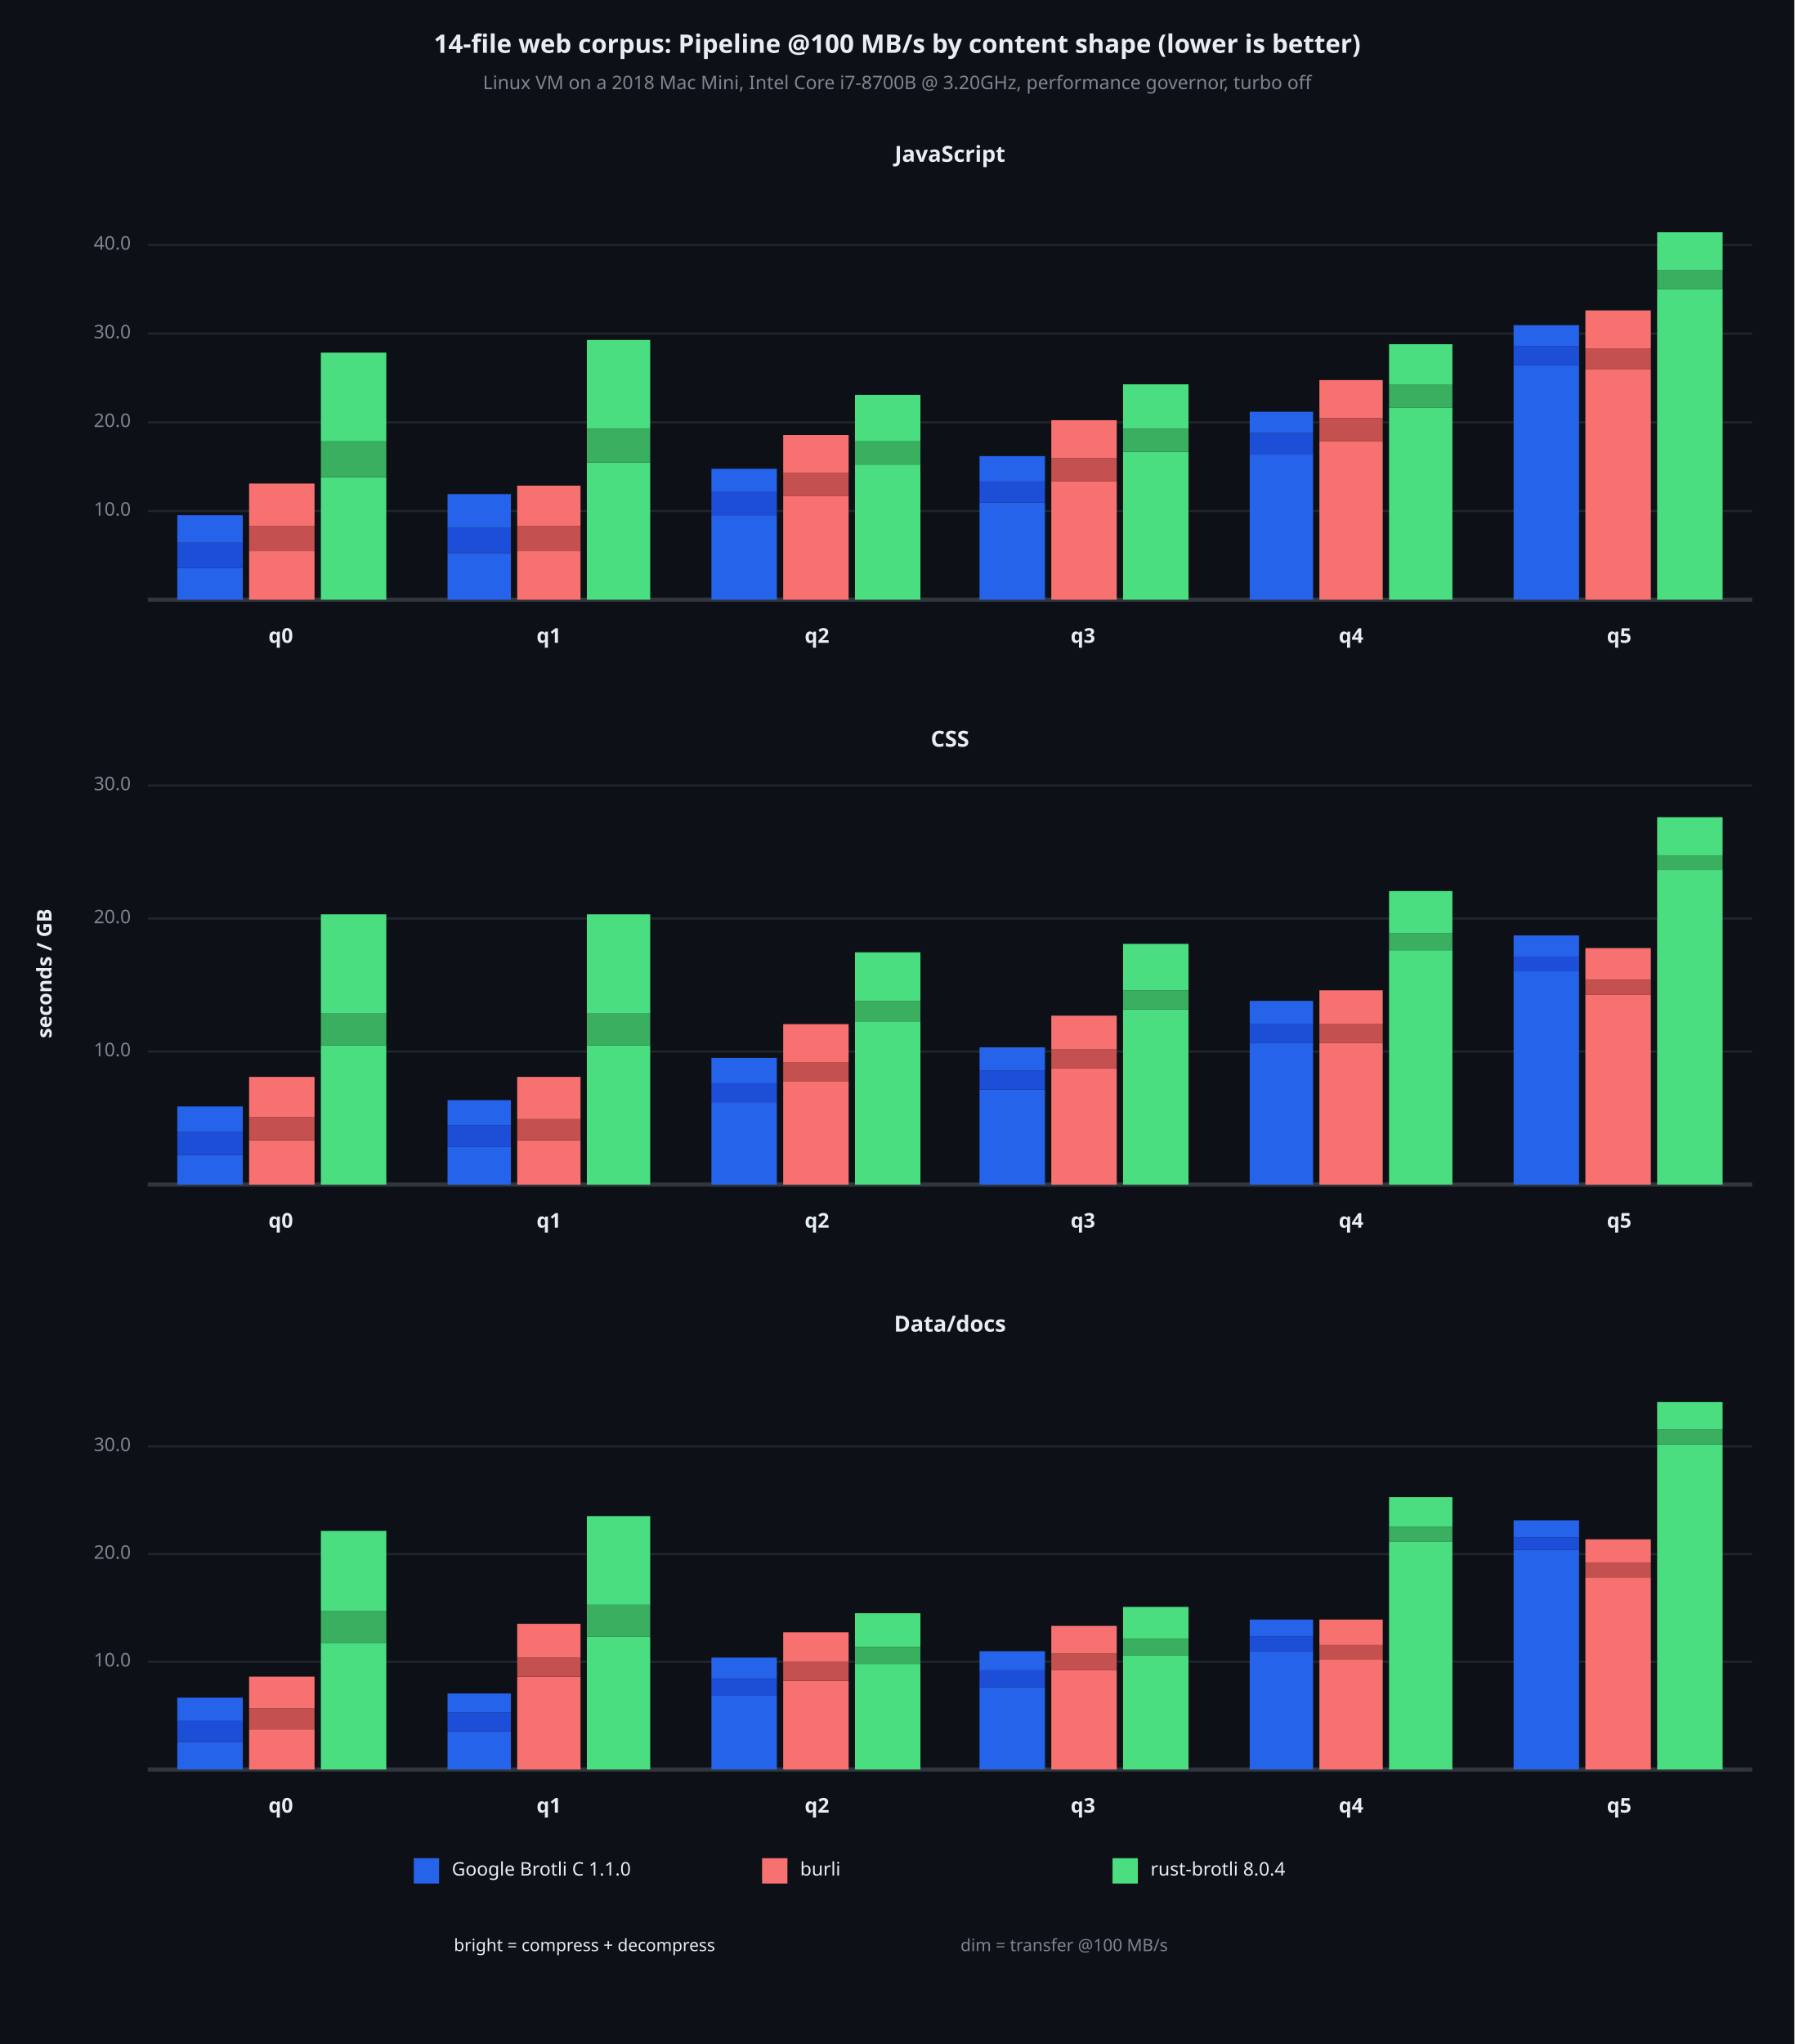
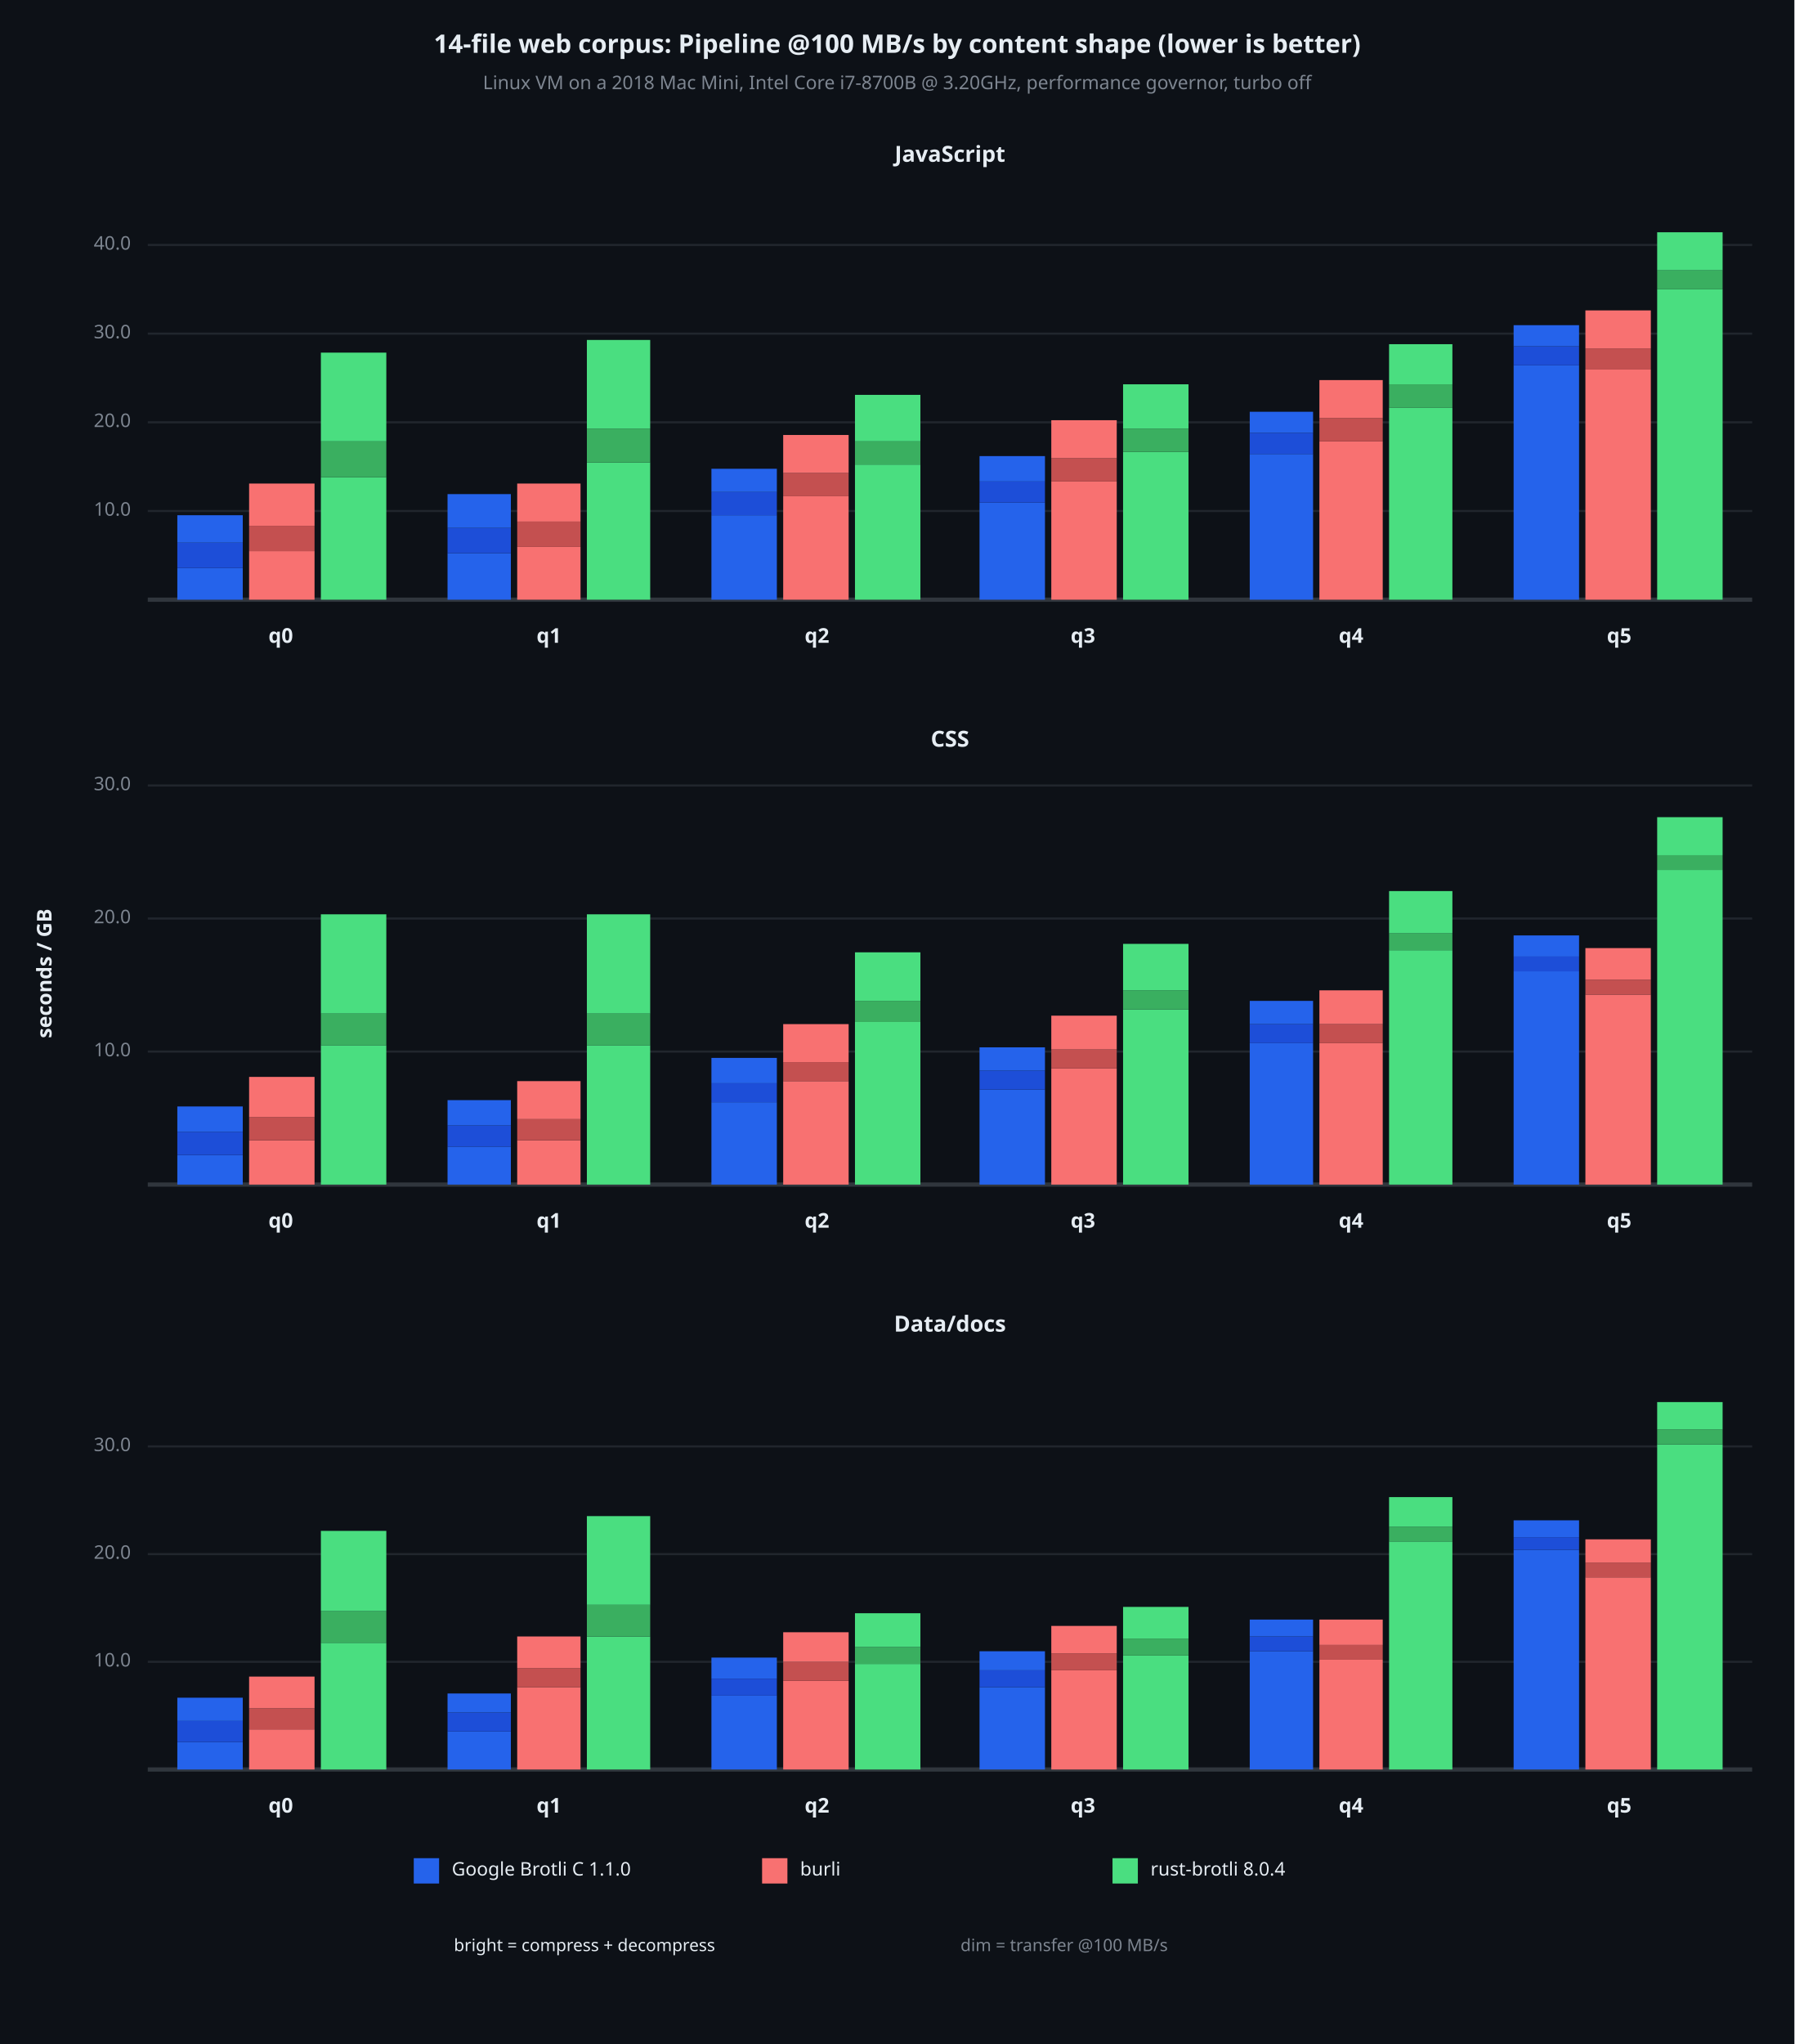
<svg xmlns="http://www.w3.org/2000/svg" viewBox="0 0 850 968" font-family="system-ui, -apple-system, sans-serif">
  <rect x="0" y="0" width="850" height="968" opacity="1" fill="#0D1117" stroke="none" />
  <text x="425" y="22" dy="0.5ex" text-anchor="middle" font-family="sans-serif" font-size="12.097" opacity="1" fill="#E6EDF3" font-weight="bold">
14-file web corpus: Pipeline @100 MB/s by content shape (lower is better)
</text>
  <text x="425" y="40" dy="0.5ex" text-anchor="middle" font-family="sans-serif" font-size="8.871" opacity="1" fill="#7D8590">
Linux VM on a 2018 Mac Mini, Intel Core i7-8700B @ 3.20GHz, performance governor, turbo off
</text>
  <text x="22" y="461" dy="0.5ex" text-anchor="middle" font-family="sans-serif" font-size="9.677" opacity="1" fill="#E6EDF3" font-weight="bold" transform="rotate(270, 22, 461)">
seconds / GB
</text>
  <text x="450" y="74" dy="0.5ex" text-anchor="middle" font-family="sans-serif" font-size="10.484" opacity="1" fill="#E6EDF3" font-weight="bold">
JavaScript
</text>
  <polyline fill="none" opacity="1" stroke="#21262D" stroke-width="1" points="70,242 830,242 " />
  <text x="62" y="242" dy="0.5ex" text-anchor="end" font-family="sans-serif" font-size="8.871" opacity="1" fill="#7D8590">
10.0
</text>
  <polyline fill="none" opacity="1" stroke="#21262D" stroke-width="1" points="70,200 830,200 " />
  <text x="62" y="200" dy="0.5ex" text-anchor="end" font-family="sans-serif" font-size="8.871" opacity="1" fill="#7D8590">
20.0
</text>
  <polyline fill="none" opacity="1" stroke="#21262D" stroke-width="1" points="70,158 830,158 " />
  <text x="62" y="158" dy="0.5ex" text-anchor="end" font-family="sans-serif" font-size="8.871" opacity="1" fill="#7D8590">
30.0
</text>
  <polyline fill="none" opacity="1" stroke="#21262D" stroke-width="1" points="70,116 830,116 " />
  <text x="62" y="116" dy="0.5ex" text-anchor="end" font-family="sans-serif" font-size="8.871" opacity="1" fill="#7D8590">
40.0
</text>
  <polyline fill="none" opacity="1" stroke="#30363D" stroke-width="2" points="70,284 830,284 " />
  <rect x="84" y="269" width="31" height="15" opacity="1" fill="#2563EB" stroke="none" />
  <rect x="84" y="257" width="31" height="12" opacity="1" fill="#1D4ED8" stroke="none" />
  <rect x="84" y="244" width="31" height="13" opacity="1" fill="#2563EB" stroke="none" />
  <rect x="118" y="261" width="31" height="23" opacity="1" fill="#F87171" stroke="none" />
  <rect x="118" y="249" width="31" height="12" opacity="1" fill="#C45050" stroke="none" />
  <rect x="118" y="229" width="31" height="20" opacity="1" fill="#F87171" stroke="none" />
  <rect x="152" y="226" width="31" height="58" opacity="1" fill="#4ADE80" stroke="none" />
  <rect x="152" y="209" width="31" height="17" opacity="1" fill="#3AAF60" stroke="none" />
  <rect x="152" y="167" width="31" height="42" opacity="1" fill="#4ADE80" stroke="none" />
  <text x="133" y="302" dy="0.5ex" text-anchor="middle" font-family="sans-serif" font-size="9.677" opacity="1" fill="#E6EDF3" font-weight="bold">
q0
</text>
  <rect x="212" y="262" width="30" height="22" opacity="1" fill="#2563EB" stroke="none" />
  <rect x="212" y="250" width="30" height="12" opacity="1" fill="#1D4ED8" stroke="none" />
  <rect x="212" y="234" width="30" height="16" opacity="1" fill="#2563EB" stroke="none" />
-   <rect x="245" y="261" width="30" height="23" opacity="1" fill="#F87171" stroke="none" />
-   <rect x="245" y="249" width="30" height="12" opacity="1" fill="#C45050" stroke="none" />
-   <rect x="245" y="230" width="30" height="19" opacity="1" fill="#F87171" stroke="none" />
+   <rect x="245" y="259" width="30" height="25" opacity="1" fill="#F87171" stroke="none" />
+   <rect x="245" y="247" width="30" height="12" opacity="1" fill="#C45050" stroke="none" />
+   <rect x="245" y="229" width="30" height="18" opacity="1" fill="#F87171" stroke="none" />
  <rect x="278" y="219" width="30" height="65" opacity="1" fill="#4ADE80" stroke="none" />
  <rect x="278" y="203" width="30" height="16" opacity="1" fill="#3AAF60" stroke="none" />
  <rect x="278" y="161" width="30" height="42" opacity="1" fill="#4ADE80" stroke="none" />
  <text x="260" y="302" dy="0.5ex" text-anchor="middle" font-family="sans-serif" font-size="9.677" opacity="1" fill="#E6EDF3" font-weight="bold">
q1
</text>
  <rect x="337" y="244" width="31" height="40" opacity="1" fill="#2563EB" stroke="none" />
  <rect x="337" y="233" width="31" height="11" opacity="1" fill="#1D4ED8" stroke="none" />
  <rect x="337" y="222" width="31" height="11" opacity="1" fill="#2563EB" stroke="none" />
  <rect x="371" y="235" width="31" height="49" opacity="1" fill="#F87171" stroke="none" />
  <rect x="371" y="224" width="31" height="11" opacity="1" fill="#C45050" stroke="none" />
  <rect x="371" y="206" width="31" height="18" opacity="1" fill="#F87171" stroke="none" />
  <rect x="405" y="220" width="31" height="64" opacity="1" fill="#4ADE80" stroke="none" />
  <rect x="405" y="209" width="31" height="11" opacity="1" fill="#3AAF60" stroke="none" />
  <rect x="405" y="187" width="31" height="22" opacity="1" fill="#4ADE80" stroke="none" />
  <text x="387" y="302" dy="0.5ex" text-anchor="middle" font-family="sans-serif" font-size="9.677" opacity="1" fill="#E6EDF3" font-weight="bold">
q2
</text>
  <rect x="464" y="238" width="31" height="46" opacity="1" fill="#2563EB" stroke="none" />
  <rect x="464" y="228" width="31" height="10" opacity="1" fill="#1D4ED8" stroke="none" />
  <rect x="464" y="216" width="31" height="12" opacity="1" fill="#2563EB" stroke="none" />
  <rect x="498" y="228" width="31" height="56" opacity="1" fill="#F87171" stroke="none" />
  <rect x="498" y="217" width="31" height="11" opacity="1" fill="#C45050" stroke="none" />
  <rect x="498" y="199" width="31" height="18" opacity="1" fill="#F87171" stroke="none" />
  <rect x="532" y="214" width="31" height="70" opacity="1" fill="#4ADE80" stroke="none" />
  <rect x="532" y="203" width="31" height="11" opacity="1" fill="#3AAF60" stroke="none" />
  <rect x="532" y="182" width="31" height="21" opacity="1" fill="#4ADE80" stroke="none" />
  <text x="513" y="302" dy="0.5ex" text-anchor="middle" font-family="sans-serif" font-size="9.677" opacity="1" fill="#E6EDF3" font-weight="bold">
q3
</text>
  <rect x="592" y="215" width="30" height="69" opacity="1" fill="#2563EB" stroke="none" />
  <rect x="592" y="205" width="30" height="10" opacity="1" fill="#1D4ED8" stroke="none" />
  <rect x="592" y="195" width="30" height="10" opacity="1" fill="#2563EB" stroke="none" />
  <rect x="625" y="209" width="30" height="75" opacity="1" fill="#F87171" stroke="none" />
  <rect x="625" y="198" width="30" height="11" opacity="1" fill="#C45050" stroke="none" />
  <rect x="625" y="180" width="30" height="18" opacity="1" fill="#F87171" stroke="none" />
  <rect x="658" y="193" width="30" height="91" opacity="1" fill="#4ADE80" stroke="none" />
  <rect x="658" y="182" width="30" height="11" opacity="1" fill="#3AAF60" stroke="none" />
  <rect x="658" y="163" width="30" height="19" opacity="1" fill="#4ADE80" stroke="none" />
  <text x="640" y="302" dy="0.5ex" text-anchor="middle" font-family="sans-serif" font-size="9.677" opacity="1" fill="#E6EDF3" font-weight="bold">
q4
</text>
  <rect x="717" y="173" width="31" height="111" opacity="1" fill="#2563EB" stroke="none" />
  <rect x="717" y="164" width="31" height="9" opacity="1" fill="#1D4ED8" stroke="none" />
  <rect x="717" y="154" width="31" height="10" opacity="1" fill="#2563EB" stroke="none" />
  <rect x="751" y="175" width="31" height="109" opacity="1" fill="#F87171" stroke="none" />
  <rect x="751" y="165" width="31" height="10" opacity="1" fill="#C45050" stroke="none" />
  <rect x="751" y="147" width="31" height="18" opacity="1" fill="#F87171" stroke="none" />
  <rect x="785" y="137" width="31" height="147" opacity="1" fill="#4ADE80" stroke="none" />
  <rect x="785" y="128" width="31" height="9" opacity="1" fill="#3AAF60" stroke="none" />
  <rect x="785" y="110" width="31" height="18" opacity="1" fill="#4ADE80" stroke="none" />
  <text x="767" y="302" dy="0.5ex" text-anchor="middle" font-family="sans-serif" font-size="9.677" opacity="1" fill="#E6EDF3" font-weight="bold">
q5
</text>
  <text x="450" y="351" dy="0.5ex" text-anchor="middle" font-family="sans-serif" font-size="10.484" opacity="1" fill="#E6EDF3" font-weight="bold">
CSS
</text>
  <polyline fill="none" opacity="1" stroke="#21262D" stroke-width="1" points="70,498 830,498 " />
  <text x="62" y="498" dy="0.5ex" text-anchor="end" font-family="sans-serif" font-size="8.871" opacity="1" fill="#7D8590">
10.0
</text>
  <polyline fill="none" opacity="1" stroke="#21262D" stroke-width="1" points="70,435 830,435 " />
  <text x="62" y="435" dy="0.5ex" text-anchor="end" font-family="sans-serif" font-size="8.871" opacity="1" fill="#7D8590">
20.0
</text>
  <polyline fill="none" opacity="1" stroke="#21262D" stroke-width="1" points="70,372 830,372 " />
  <text x="62" y="372" dy="0.5ex" text-anchor="end" font-family="sans-serif" font-size="8.871" opacity="1" fill="#7D8590">
30.0
</text>
  <polyline fill="none" opacity="1" stroke="#30363D" stroke-width="2" points="70,561 830,561 " />
  <rect x="84" y="547" width="31" height="14" opacity="1" fill="#2563EB" stroke="none" />
  <rect x="84" y="536" width="31" height="11" opacity="1" fill="#1D4ED8" stroke="none" />
  <rect x="84" y="524" width="31" height="12" opacity="1" fill="#2563EB" stroke="none" />
  <rect x="118" y="540" width="31" height="21" opacity="1" fill="#F87171" stroke="none" />
  <rect x="118" y="529" width="31" height="11" opacity="1" fill="#C45050" stroke="none" />
  <rect x="118" y="510" width="31" height="19" opacity="1" fill="#F87171" stroke="none" />
  <rect x="152" y="495" width="31" height="66" opacity="1" fill="#4ADE80" stroke="none" />
  <rect x="152" y="480" width="31" height="15" opacity="1" fill="#3AAF60" stroke="none" />
  <rect x="152" y="433" width="31" height="47" opacity="1" fill="#4ADE80" stroke="none" />
  <text x="133" y="579" dy="0.5ex" text-anchor="middle" font-family="sans-serif" font-size="9.677" opacity="1" fill="#E6EDF3" font-weight="bold">
q0
</text>
  <rect x="212" y="543" width="30" height="18" opacity="1" fill="#2563EB" stroke="none" />
  <rect x="212" y="533" width="30" height="10" opacity="1" fill="#1D4ED8" stroke="none" />
  <rect x="212" y="521" width="30" height="12" opacity="1" fill="#2563EB" stroke="none" />
  <rect x="245" y="540" width="30" height="21" opacity="1" fill="#F87171" stroke="none" />
  <rect x="245" y="530" width="30" height="10" opacity="1" fill="#C45050" stroke="none" />
-   <rect x="245" y="510" width="30" height="20" opacity="1" fill="#F87171" stroke="none" />
+   <rect x="245" y="512" width="30" height="18" opacity="1" fill="#F87171" stroke="none" />
  <rect x="278" y="495" width="30" height="66" opacity="1" fill="#4ADE80" stroke="none" />
  <rect x="278" y="480" width="30" height="15" opacity="1" fill="#3AAF60" stroke="none" />
  <rect x="278" y="433" width="30" height="47" opacity="1" fill="#4ADE80" stroke="none" />
  <text x="260" y="579" dy="0.5ex" text-anchor="middle" font-family="sans-serif" font-size="9.677" opacity="1" fill="#E6EDF3" font-weight="bold">
q1
</text>
  <rect x="337" y="522" width="31" height="39" opacity="1" fill="#2563EB" stroke="none" />
  <rect x="337" y="513" width="31" height="9" opacity="1" fill="#1D4ED8" stroke="none" />
  <rect x="337" y="501" width="31" height="12" opacity="1" fill="#2563EB" stroke="none" />
  <rect x="371" y="512" width="31" height="49" opacity="1" fill="#F87171" stroke="none" />
  <rect x="371" y="503" width="31" height="9" opacity="1" fill="#C45050" stroke="none" />
  <rect x="371" y="485" width="31" height="18" opacity="1" fill="#F87171" stroke="none" />
  <rect x="405" y="484" width="31" height="77" opacity="1" fill="#4ADE80" stroke="none" />
  <rect x="405" y="474" width="31" height="10" opacity="1" fill="#3AAF60" stroke="none" />
  <rect x="405" y="451" width="31" height="23" opacity="1" fill="#4ADE80" stroke="none" />
  <text x="387" y="579" dy="0.5ex" text-anchor="middle" font-family="sans-serif" font-size="9.677" opacity="1" fill="#E6EDF3" font-weight="bold">
q2
</text>
  <rect x="464" y="516" width="31" height="45" opacity="1" fill="#2563EB" stroke="none" />
  <rect x="464" y="507" width="31" height="9" opacity="1" fill="#1D4ED8" stroke="none" />
  <rect x="464" y="496" width="31" height="11" opacity="1" fill="#2563EB" stroke="none" />
  <rect x="498" y="506" width="31" height="55" opacity="1" fill="#F87171" stroke="none" />
  <rect x="498" y="497" width="31" height="9" opacity="1" fill="#C45050" stroke="none" />
  <rect x="498" y="481" width="31" height="16" opacity="1" fill="#F87171" stroke="none" />
  <rect x="532" y="478" width="31" height="83" opacity="1" fill="#4ADE80" stroke="none" />
  <rect x="532" y="469" width="31" height="9" opacity="1" fill="#3AAF60" stroke="none" />
  <rect x="532" y="447" width="31" height="22" opacity="1" fill="#4ADE80" stroke="none" />
  <text x="513" y="579" dy="0.5ex" text-anchor="middle" font-family="sans-serif" font-size="9.677" opacity="1" fill="#E6EDF3" font-weight="bold">
q3
</text>
  <rect x="592" y="494" width="30" height="67" opacity="1" fill="#2563EB" stroke="none" />
  <rect x="592" y="485" width="30" height="9" opacity="1" fill="#1D4ED8" stroke="none" />
  <rect x="592" y="474" width="30" height="11" opacity="1" fill="#2563EB" stroke="none" />
  <rect x="625" y="494" width="30" height="67" opacity="1" fill="#F87171" stroke="none" />
  <rect x="625" y="485" width="30" height="9" opacity="1" fill="#C45050" stroke="none" />
  <rect x="625" y="469" width="30" height="16" opacity="1" fill="#F87171" stroke="none" />
  <rect x="658" y="450" width="30" height="111" opacity="1" fill="#4ADE80" stroke="none" />
  <rect x="658" y="442" width="30" height="8" opacity="1" fill="#3AAF60" stroke="none" />
  <rect x="658" y="422" width="30" height="20" opacity="1" fill="#4ADE80" stroke="none" />
  <text x="640" y="579" dy="0.5ex" text-anchor="middle" font-family="sans-serif" font-size="9.677" opacity="1" fill="#E6EDF3" font-weight="bold">
q4
</text>
  <rect x="717" y="460" width="31" height="101" opacity="1" fill="#2563EB" stroke="none" />
  <rect x="717" y="453" width="31" height="7" opacity="1" fill="#1D4ED8" stroke="none" />
  <rect x="717" y="443" width="31" height="10" opacity="1" fill="#2563EB" stroke="none" />
  <rect x="751" y="471" width="31" height="90" opacity="1" fill="#F87171" stroke="none" />
  <rect x="751" y="464" width="31" height="7" opacity="1" fill="#C45050" stroke="none" />
  <rect x="751" y="449" width="31" height="15" opacity="1" fill="#F87171" stroke="none" />
  <rect x="785" y="412" width="31" height="149" opacity="1" fill="#4ADE80" stroke="none" />
  <rect x="785" y="405" width="31" height="7" opacity="1" fill="#3AAF60" stroke="none" />
  <rect x="785" y="387" width="31" height="18" opacity="1" fill="#4ADE80" stroke="none" />
  <text x="767" y="579" dy="0.5ex" text-anchor="middle" font-family="sans-serif" font-size="9.677" opacity="1" fill="#E6EDF3" font-weight="bold">
q5
</text>
  <text x="450" y="628" dy="0.5ex" text-anchor="middle" font-family="sans-serif" font-size="10.484" opacity="1" fill="#E6EDF3" font-weight="bold">
Data/docs
</text>
  <polyline fill="none" opacity="1" stroke="#21262D" stroke-width="1" points="70,787 830,787 " />
  <text x="62" y="787" dy="0.5ex" text-anchor="end" font-family="sans-serif" font-size="8.871" opacity="1" fill="#7D8590">
10.0
</text>
  <polyline fill="none" opacity="1" stroke="#21262D" stroke-width="1" points="70,736 830,736 " />
  <text x="62" y="736" dy="0.5ex" text-anchor="end" font-family="sans-serif" font-size="8.871" opacity="1" fill="#7D8590">
20.0
</text>
  <polyline fill="none" opacity="1" stroke="#21262D" stroke-width="1" points="70,685 830,685 " />
  <text x="62" y="685" dy="0.5ex" text-anchor="end" font-family="sans-serif" font-size="8.871" opacity="1" fill="#7D8590">
30.0
</text>
  <polyline fill="none" opacity="1" stroke="#30363D" stroke-width="2" points="70,838 830,838 " />
  <rect x="84" y="825" width="31" height="13" opacity="1" fill="#2563EB" stroke="none" />
  <rect x="84" y="815" width="31" height="10" opacity="1" fill="#1D4ED8" stroke="none" />
  <rect x="84" y="804" width="31" height="11" opacity="1" fill="#2563EB" stroke="none" />
  <rect x="118" y="819" width="31" height="19" opacity="1" fill="#F87171" stroke="none" />
  <rect x="118" y="809" width="31" height="10" opacity="1" fill="#C45050" stroke="none" />
  <rect x="118" y="794" width="31" height="15" opacity="1" fill="#F87171" stroke="none" />
  <rect x="152" y="778" width="31" height="60" opacity="1" fill="#4ADE80" stroke="none" />
  <rect x="152" y="763" width="31" height="15" opacity="1" fill="#3AAF60" stroke="none" />
  <rect x="152" y="725" width="31" height="38" opacity="1" fill="#4ADE80" stroke="none" />
  <text x="133" y="856" dy="0.5ex" text-anchor="middle" font-family="sans-serif" font-size="9.677" opacity="1" fill="#E6EDF3" font-weight="bold">
q0
</text>
  <rect x="212" y="820" width="30" height="18" opacity="1" fill="#2563EB" stroke="none" />
  <rect x="212" y="811" width="30" height="9" opacity="1" fill="#1D4ED8" stroke="none" />
  <rect x="212" y="802" width="30" height="9" opacity="1" fill="#2563EB" stroke="none" />
-   <rect x="245" y="794" width="30" height="44" opacity="1" fill="#F87171" stroke="none" />
-   <rect x="245" y="785" width="30" height="9" opacity="1" fill="#C45050" stroke="none" />
-   <rect x="245" y="769" width="30" height="16" opacity="1" fill="#F87171" stroke="none" />
+   <rect x="245" y="799" width="30" height="39" opacity="1" fill="#F87171" stroke="none" />
+   <rect x="245" y="790" width="30" height="9" opacity="1" fill="#C45050" stroke="none" />
+   <rect x="245" y="775" width="30" height="15" opacity="1" fill="#F87171" stroke="none" />
  <rect x="278" y="775" width="30" height="63" opacity="1" fill="#4ADE80" stroke="none" />
  <rect x="278" y="760" width="30" height="15" opacity="1" fill="#3AAF60" stroke="none" />
  <rect x="278" y="718" width="30" height="42" opacity="1" fill="#4ADE80" stroke="none" />
  <text x="260" y="856" dy="0.5ex" text-anchor="middle" font-family="sans-serif" font-size="9.677" opacity="1" fill="#E6EDF3" font-weight="bold">
q1
</text>
  <rect x="337" y="803" width="31" height="35" opacity="1" fill="#2563EB" stroke="none" />
  <rect x="337" y="795" width="31" height="8" opacity="1" fill="#1D4ED8" stroke="none" />
  <rect x="337" y="785" width="31" height="10" opacity="1" fill="#2563EB" stroke="none" />
  <rect x="371" y="796" width="31" height="42" opacity="1" fill="#F87171" stroke="none" />
  <rect x="371" y="787" width="31" height="9" opacity="1" fill="#C45050" stroke="none" />
  <rect x="371" y="773" width="31" height="14" opacity="1" fill="#F87171" stroke="none" />
  <rect x="405" y="788" width="31" height="50" opacity="1" fill="#4ADE80" stroke="none" />
  <rect x="405" y="780" width="31" height="8" opacity="1" fill="#3AAF60" stroke="none" />
  <rect x="405" y="764" width="31" height="16" opacity="1" fill="#4ADE80" stroke="none" />
  <text x="387" y="856" dy="0.5ex" text-anchor="middle" font-family="sans-serif" font-size="9.677" opacity="1" fill="#E6EDF3" font-weight="bold">
q2
</text>
  <rect x="464" y="799" width="31" height="39" opacity="1" fill="#2563EB" stroke="none" />
  <rect x="464" y="791" width="31" height="8" opacity="1" fill="#1D4ED8" stroke="none" />
  <rect x="464" y="782" width="31" height="9" opacity="1" fill="#2563EB" stroke="none" />
  <rect x="498" y="791" width="31" height="47" opacity="1" fill="#F87171" stroke="none" />
  <rect x="498" y="783" width="31" height="8" opacity="1" fill="#C45050" stroke="none" />
  <rect x="498" y="770" width="31" height="13" opacity="1" fill="#F87171" stroke="none" />
  <rect x="532" y="784" width="31" height="54" opacity="1" fill="#4ADE80" stroke="none" />
  <rect x="532" y="776" width="31" height="8" opacity="1" fill="#3AAF60" stroke="none" />
  <rect x="532" y="761" width="31" height="15" opacity="1" fill="#4ADE80" stroke="none" />
  <text x="513" y="856" dy="0.5ex" text-anchor="middle" font-family="sans-serif" font-size="9.677" opacity="1" fill="#E6EDF3" font-weight="bold">
q3
</text>
  <rect x="592" y="782" width="30" height="56" opacity="1" fill="#2563EB" stroke="none" />
  <rect x="592" y="775" width="30" height="7" opacity="1" fill="#1D4ED8" stroke="none" />
  <rect x="592" y="767" width="30" height="8" opacity="1" fill="#2563EB" stroke="none" />
  <rect x="625" y="786" width="30" height="52" opacity="1" fill="#F87171" stroke="none" />
  <rect x="625" y="779" width="30" height="7" opacity="1" fill="#C45050" stroke="none" />
  <rect x="625" y="767" width="30" height="12" opacity="1" fill="#F87171" stroke="none" />
  <rect x="658" y="730" width="30" height="108" opacity="1" fill="#4ADE80" stroke="none" />
  <rect x="658" y="723" width="30" height="7" opacity="1" fill="#3AAF60" stroke="none" />
  <rect x="658" y="709" width="30" height="14" opacity="1" fill="#4ADE80" stroke="none" />
  <text x="640" y="856" dy="0.5ex" text-anchor="middle" font-family="sans-serif" font-size="9.677" opacity="1" fill="#E6EDF3" font-weight="bold">
q4
</text>
  <rect x="717" y="734" width="31" height="104" opacity="1" fill="#2563EB" stroke="none" />
  <rect x="717" y="728" width="31" height="6" opacity="1" fill="#1D4ED8" stroke="none" />
  <rect x="717" y="720" width="31" height="8" opacity="1" fill="#2563EB" stroke="none" />
  <rect x="751" y="747" width="31" height="91" opacity="1" fill="#F87171" stroke="none" />
  <rect x="751" y="740" width="31" height="7" opacity="1" fill="#C45050" stroke="none" />
  <rect x="751" y="729" width="31" height="11" opacity="1" fill="#F87171" stroke="none" />
  <rect x="785" y="684" width="31" height="154" opacity="1" fill="#4ADE80" stroke="none" />
  <rect x="785" y="677" width="31" height="7" opacity="1" fill="#3AAF60" stroke="none" />
  <rect x="785" y="664" width="31" height="13" opacity="1" fill="#4ADE80" stroke="none" />
  <text x="767" y="856" dy="0.5ex" text-anchor="middle" font-family="sans-serif" font-size="9.677" opacity="1" fill="#E6EDF3" font-weight="bold">
q5
</text>
  <rect x="196" y="880" width="12" height="12" opacity="1" fill="#2563EB" stroke="none" />
  <text x="214" y="886" dy="0.5ex" text-anchor="start" font-family="sans-serif" font-size="8.871" opacity="1" fill="#E6EDF3">
Google Brotli C 1.1.0
</text>
  <rect x="361" y="880" width="12" height="12" opacity="1" fill="#F87171" stroke="none" />
  <text x="379" y="886" dy="0.5ex" text-anchor="start" font-family="sans-serif" font-size="8.871" opacity="1" fill="#E6EDF3">
burli
</text>
  <rect x="527" y="880" width="12" height="12" opacity="1" fill="#4ADE80" stroke="none" />
  <text x="545" y="886" dy="0.5ex" text-anchor="start" font-family="sans-serif" font-size="8.871" opacity="1" fill="#E6EDF3">
rust-brotli 8.0.4
</text>
  <text x="215" y="922" dy="0.5ex" text-anchor="start" font-family="sans-serif" font-size="8.065" opacity="1" fill="#E6EDF3">
bright = compress + decompress
</text>
  <text x="455" y="922" dy="0.5ex" text-anchor="start" font-family="sans-serif" font-size="8.065" opacity="1" fill="#7D8590">
dim = transfer @100 MB/s
</text>
</svg>
